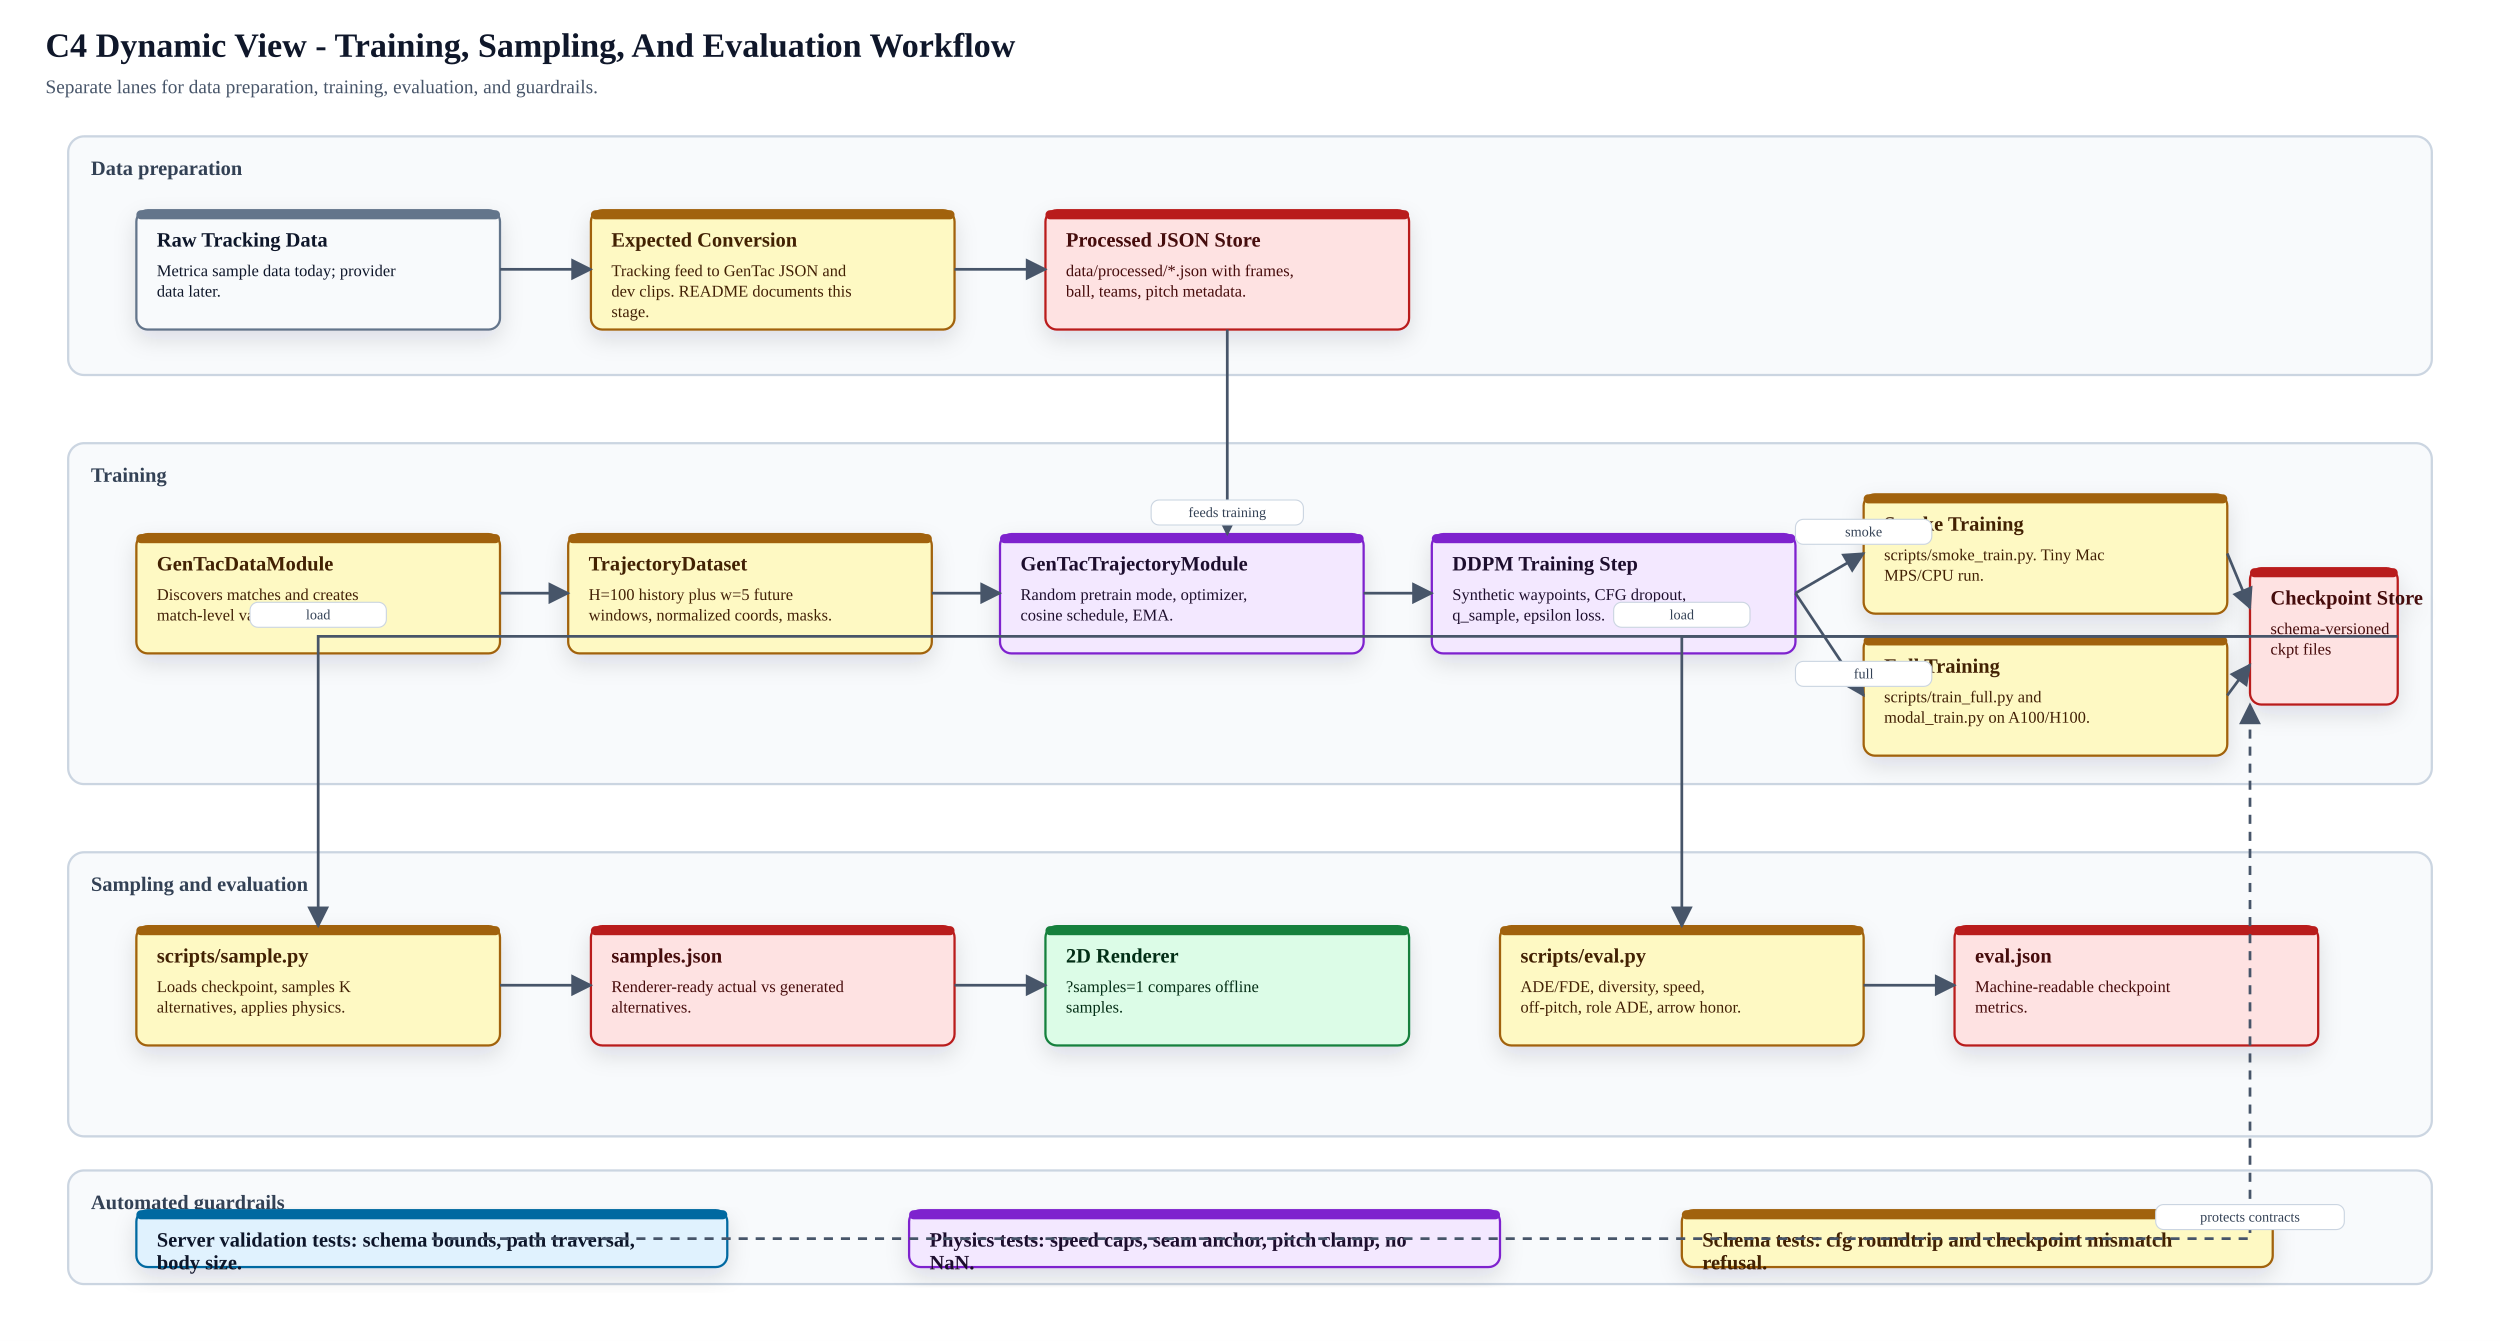
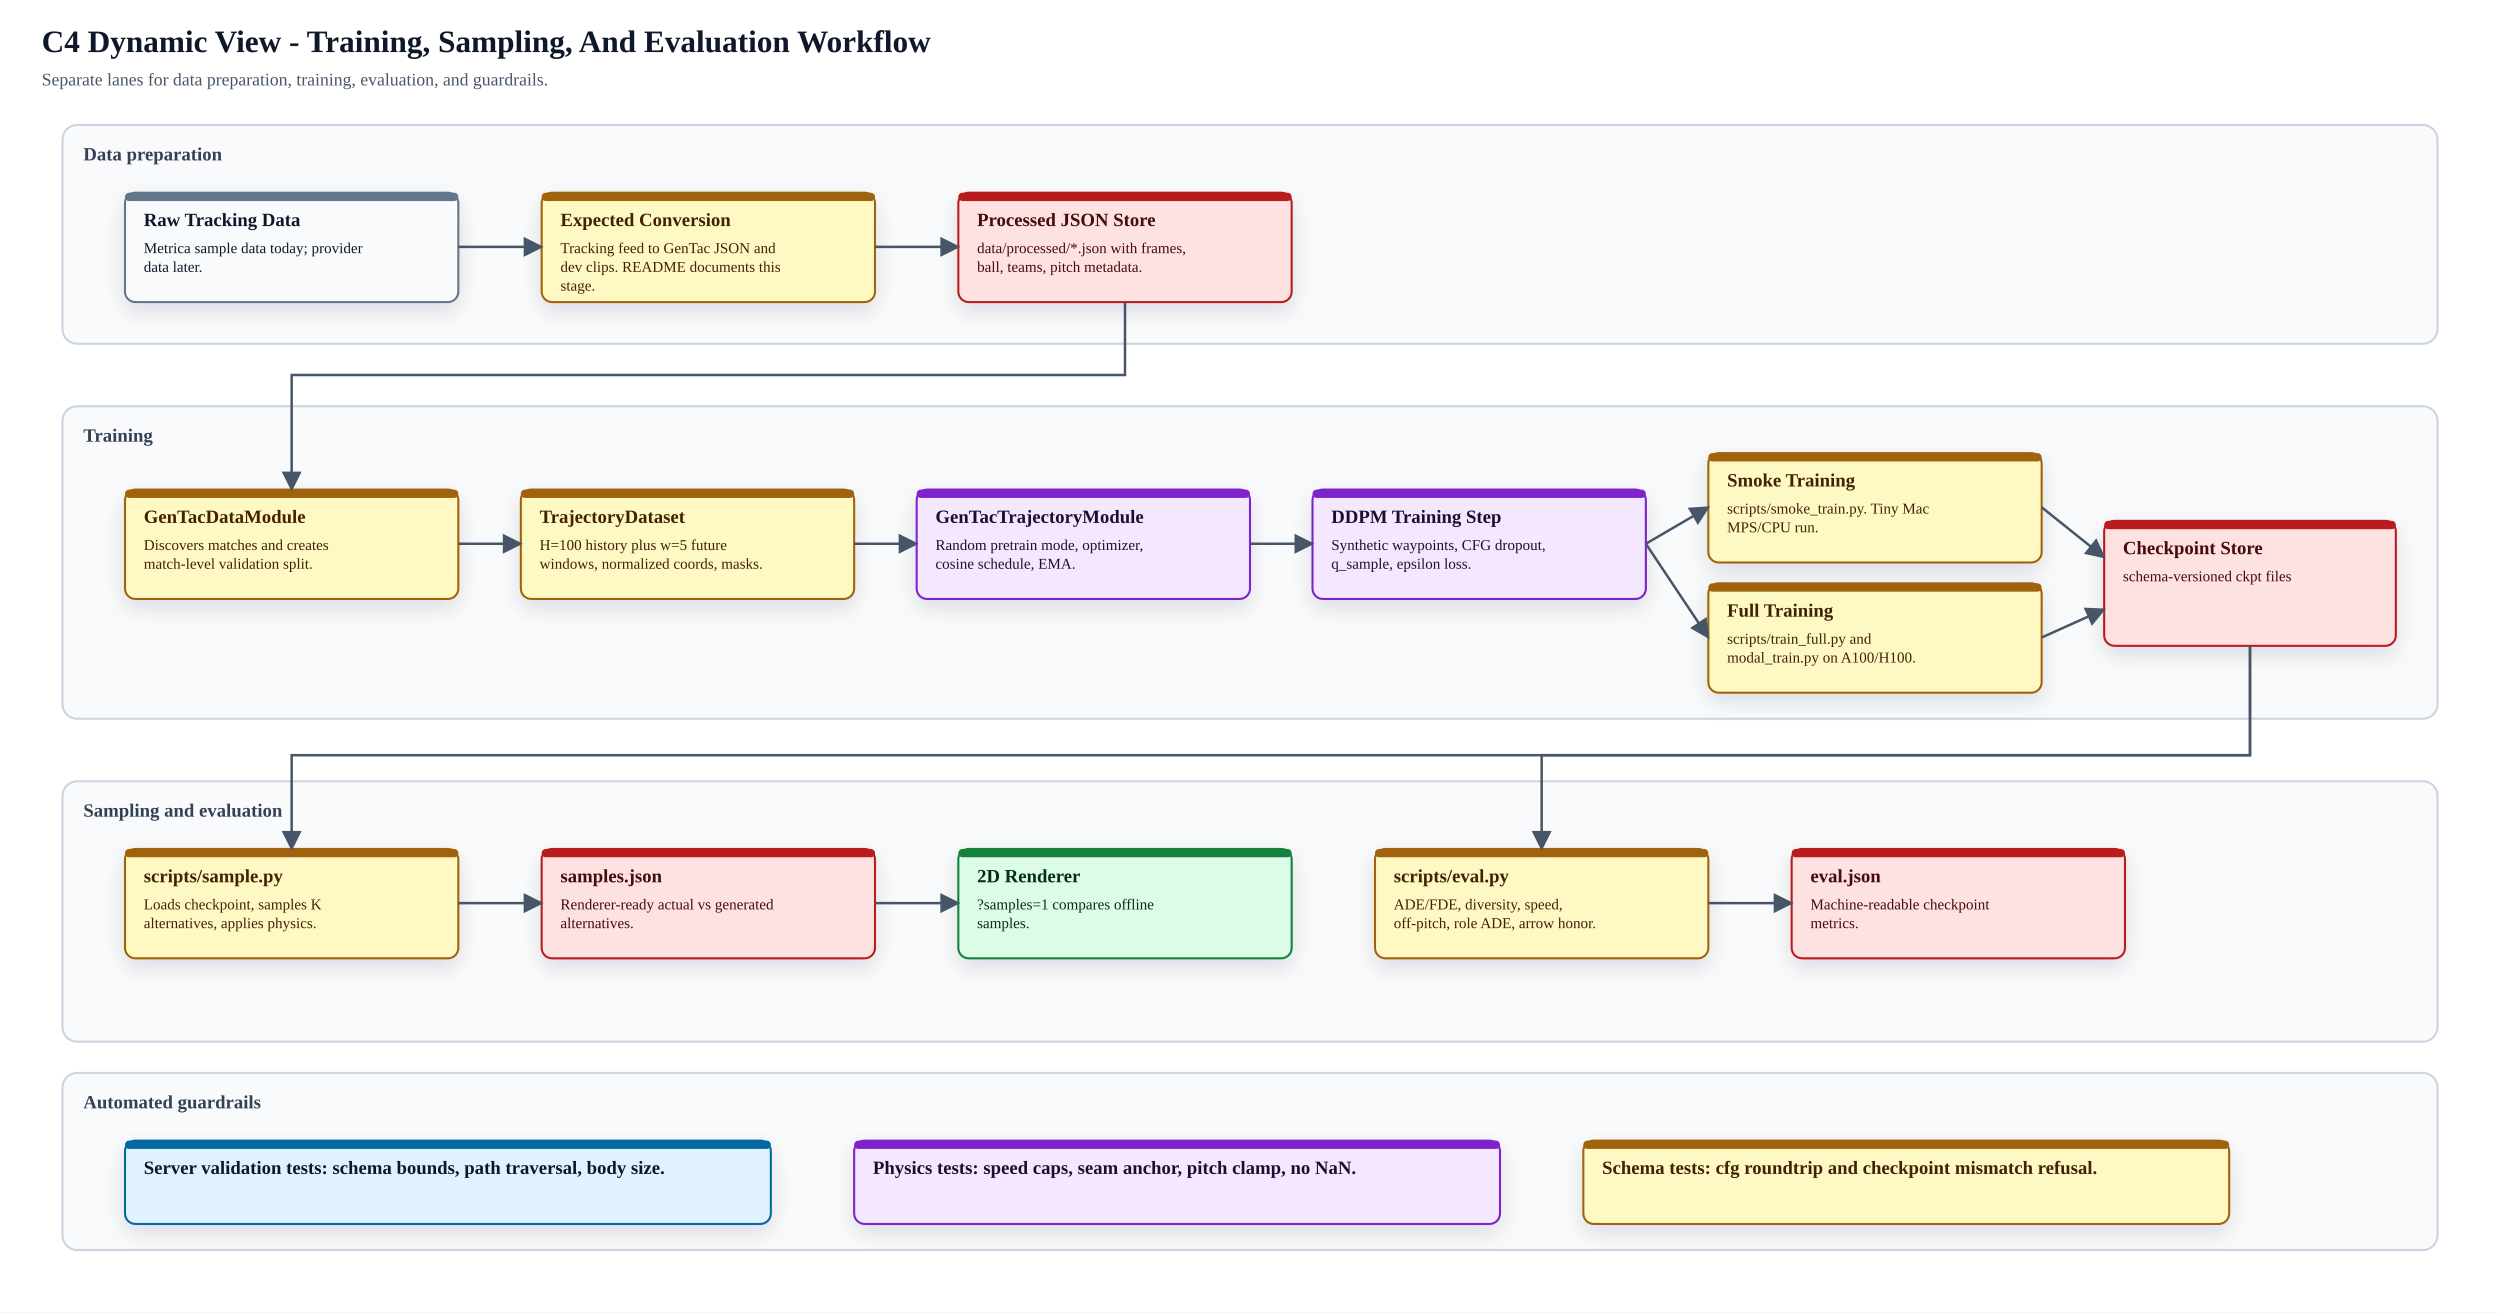
- <svg xmlns="http://www.w3.org/2000/svg" width="2200" height="1180" viewBox="0 0 2200 1180" role="img" aria-label="C4 Dynamic View - Training, Sampling, And Evaluation Workflow">
+ <svg xmlns="http://www.w3.org/2000/svg" width="2400" height="1260" viewBox="0 0 2400 1260" role="img" aria-label="C4 Dynamic View - Training, Sampling, And Evaluation Workflow">
  <defs>
    <marker id="arrow" viewBox="0 0 10 10" refX="9" refY="5" markerWidth="8" markerHeight="8" orient="auto-start-reverse">
      <path d="M 0 0 L 10 5 L 0 10 z" fill="#475569" />
    </marker>
    <filter id="shadow" x="-15%" y="-20%" width="130%" height="150%">
      <feDropShadow dx="0" dy="8" stdDeviation="10" flood-color="#0f172a" flood-opacity="0.12" />
    </filter>
  </defs>
  <rect width="100%" height="100%" fill="#ffffff" />
  <text x="40" y="50" font-size="30" font-weight="800" fill="#0f172a">C4 Dynamic View - Training, Sampling, And Evaluation Workflow</text>
  <text x="40" y="82" font-size="17" fill="#475569">Separate lanes for data preparation, training, evaluation, and guardrails.</text>
-   <rect x="60" y="120" width="2080" height="210" rx="14" fill="#f8fafc" stroke="#cbd5e1" stroke-width="2" />
+   <rect x="60" y="120" width="2280" height="210" rx="14" fill="#f8fafc" stroke="#cbd5e1" stroke-width="2" />
  <text x="80" y="154" font-size="18" font-weight="800" fill="#334155">Data preparation</text>
-   <rect x="60" y="390" width="2080" height="300" rx="14" fill="#f8fafc" stroke="#cbd5e1" stroke-width="2" />
+   <rect x="60" y="390" width="2280" height="300" rx="14" fill="#f8fafc" stroke="#cbd5e1" stroke-width="2" />
  <text x="80" y="424" font-size="18" font-weight="800" fill="#334155">Training</text>
-   <rect x="60" y="750" width="2080" height="250" rx="14" fill="#f8fafc" stroke="#cbd5e1" stroke-width="2" />
+   <rect x="60" y="750" width="2280" height="250" rx="14" fill="#f8fafc" stroke="#cbd5e1" stroke-width="2" />
  <text x="80" y="784" font-size="18" font-weight="800" fill="#334155">Sampling and evaluation</text>
-   <rect x="60" y="1030" width="2080" height="100" rx="14" fill="#f8fafc" stroke="#cbd5e1" stroke-width="2" />
+   <rect x="60" y="1030" width="2280" height="170" rx="14" fill="#f8fafc" stroke="#cbd5e1" stroke-width="2" />
  <text x="80" y="1064" font-size="18" font-weight="800" fill="#334155">Automated guardrails</text>
  <g filter="url(#shadow)">
    <rect x="120" y="185" width="320" height="105" rx="10" fill="#f8fafc" stroke="#64748b" stroke-width="2" />
    <rect x="120" y="185" width="320" height="8" rx="4" fill="#64748b" />
    <text x="138" y="217" font-size="18" font-weight="800" fill="#0f172a">Raw Tracking Data</text>
    <text x="138" y="243" font-size="14.5" fill="#0f172a">Metrica sample data today; provider</text>
    <text x="138" y="261" font-size="14.5" fill="#0f172a">data later.</text>
  </g>
  <g filter="url(#shadow)">
    <rect x="520" y="185" width="320" height="105" rx="10" fill="#fef9c3" stroke="#a16207" stroke-width="2" />
    <rect x="520" y="185" width="320" height="8" rx="4" fill="#a16207" />
    <text x="538" y="217" font-size="18" font-weight="800" fill="#422006">Expected Conversion</text>
    <text x="538" y="243" font-size="14.5" fill="#422006">Tracking feed to GenTac JSON and</text>
    <text x="538" y="261" font-size="14.5" fill="#422006">dev clips. README documents this</text>
    <text x="538" y="279" font-size="14.5" fill="#422006">stage.</text>
  </g>
  <g filter="url(#shadow)">
    <rect x="920" y="185" width="320" height="105" rx="10" fill="#fee2e2" stroke="#b91c1c" stroke-width="2" />
    <rect x="920" y="185" width="320" height="8" rx="4" fill="#b91c1c" />
    <text x="938" y="217" font-size="18" font-weight="800" fill="#450a0a">Processed JSON Store</text>
    <text x="938" y="243" font-size="14.5" fill="#450a0a">data/processed/*.json with frames,</text>
    <text x="938" y="261" font-size="14.5" fill="#450a0a">ball, teams, pitch metadata.</text>
  </g>
  <g filter="url(#shadow)">
    <rect x="120" y="470" width="320" height="105" rx="10" fill="#fef9c3" stroke="#a16207" stroke-width="2" />
    <rect x="120" y="470" width="320" height="8" rx="4" fill="#a16207" />
    <text x="138" y="502" font-size="18" font-weight="800" fill="#422006">GenTacDataModule</text>
    <text x="138" y="528" font-size="14.5" fill="#422006">Discovers matches and creates</text>
    <text x="138" y="546" font-size="14.5" fill="#422006">match-level validation split.</text>
  </g>
  <g filter="url(#shadow)">
    <rect x="500" y="470" width="320" height="105" rx="10" fill="#fef9c3" stroke="#a16207" stroke-width="2" />
    <rect x="500" y="470" width="320" height="8" rx="4" fill="#a16207" />
    <text x="518" y="502" font-size="18" font-weight="800" fill="#422006">TrajectoryDataset</text>
    <text x="518" y="528" font-size="14.5" fill="#422006">H=100 history plus w=5 future</text>
    <text x="518" y="546" font-size="14.5" fill="#422006">windows, normalized coords, masks.</text>
  </g>
  <g filter="url(#shadow)">
    <rect x="880" y="470" width="320" height="105" rx="10" fill="#f3e8ff" stroke="#7e22ce" stroke-width="2" />
    <rect x="880" y="470" width="320" height="8" rx="4" fill="#7e22ce" />
    <text x="898" y="502" font-size="18" font-weight="800" fill="#1f102e">GenTacTrajectoryModule</text>
    <text x="898" y="528" font-size="14.5" fill="#1f102e">Random pretrain mode, optimizer,</text>
    <text x="898" y="546" font-size="14.5" fill="#1f102e">cosine schedule, EMA.</text>
  </g>
  <g filter="url(#shadow)">
    <rect x="1260" y="470" width="320" height="105" rx="10" fill="#f3e8ff" stroke="#7e22ce" stroke-width="2" />
    <rect x="1260" y="470" width="320" height="8" rx="4" fill="#7e22ce" />
    <text x="1278" y="502" font-size="18" font-weight="800" fill="#1f102e">DDPM Training Step</text>
    <text x="1278" y="528" font-size="14.5" fill="#1f102e">Synthetic waypoints, CFG dropout,</text>
    <text x="1278" y="546" font-size="14.5" fill="#1f102e">q_sample, epsilon loss.</text>
  </g>
  <g filter="url(#shadow)">
    <rect x="1640" y="435" width="320" height="105" rx="10" fill="#fef9c3" stroke="#a16207" stroke-width="2" />
    <rect x="1640" y="435" width="320" height="8" rx="4" fill="#a16207" />
    <text x="1658" y="467" font-size="18" font-weight="800" fill="#422006">Smoke Training</text>
    <text x="1658" y="493" font-size="14.5" fill="#422006">scripts/smoke_train.py. Tiny Mac</text>
    <text x="1658" y="511" font-size="14.5" fill="#422006">MPS/CPU run.</text>
  </g>
  <g filter="url(#shadow)">
    <rect x="1640" y="560" width="320" height="105" rx="10" fill="#fef9c3" stroke="#a16207" stroke-width="2" />
    <rect x="1640" y="560" width="320" height="8" rx="4" fill="#a16207" />
    <text x="1658" y="592" font-size="18" font-weight="800" fill="#422006">Full Training</text>
    <text x="1658" y="618" font-size="14.5" fill="#422006">scripts/train_full.py and</text>
    <text x="1658" y="636" font-size="14.5" fill="#422006">modal_train.py on A100/H100.</text>
  </g>
  <g filter="url(#shadow)">
-     <rect x="1980" y="500" width="130" height="120" rx="10" fill="#fee2e2" stroke="#b91c1c" stroke-width="2" />
-     <rect x="1980" y="500" width="130" height="8" rx="4" fill="#b91c1c" />
-     <text x="1998" y="532" font-size="18" font-weight="800" fill="#450a0a">Checkpoint Store</text>
-     <text x="1998" y="558" font-size="14.5" fill="#450a0a">schema-versioned</text>
-     <text x="1998" y="576" font-size="14.5" fill="#450a0a">ckpt files</text>
+     <rect x="2020" y="500" width="280" height="120" rx="10" fill="#fee2e2" stroke="#b91c1c" stroke-width="2" />
+     <rect x="2020" y="500" width="280" height="8" rx="4" fill="#b91c1c" />
+     <text x="2038" y="532" font-size="18" font-weight="800" fill="#450a0a">Checkpoint Store</text>
+     <text x="2038" y="558" font-size="14.5" fill="#450a0a">schema-versioned ckpt files</text>
  </g>
  <g filter="url(#shadow)">
    <rect x="120" y="815" width="320" height="105" rx="10" fill="#fef9c3" stroke="#a16207" stroke-width="2" />
    <rect x="120" y="815" width="320" height="8" rx="4" fill="#a16207" />
    <text x="138" y="847" font-size="18" font-weight="800" fill="#422006">scripts/sample.py</text>
    <text x="138" y="873" font-size="14.5" fill="#422006">Loads checkpoint, samples K</text>
    <text x="138" y="891" font-size="14.5" fill="#422006">alternatives, applies physics.</text>
  </g>
  <g filter="url(#shadow)">
    <rect x="520" y="815" width="320" height="105" rx="10" fill="#fee2e2" stroke="#b91c1c" stroke-width="2" />
    <rect x="520" y="815" width="320" height="8" rx="4" fill="#b91c1c" />
    <text x="538" y="847" font-size="18" font-weight="800" fill="#450a0a">samples.json</text>
    <text x="538" y="873" font-size="14.5" fill="#450a0a">Renderer-ready actual vs generated</text>
    <text x="538" y="891" font-size="14.5" fill="#450a0a">alternatives.</text>
  </g>
  <g filter="url(#shadow)">
    <rect x="920" y="815" width="320" height="105" rx="10" fill="#dcfce7" stroke="#15803d" stroke-width="2" />
    <rect x="920" y="815" width="320" height="8" rx="4" fill="#15803d" />
    <text x="938" y="847" font-size="18" font-weight="800" fill="#052e16">2D Renderer</text>
    <text x="938" y="873" font-size="14.5" fill="#052e16">?samples=1 compares offline</text>
    <text x="938" y="891" font-size="14.5" fill="#052e16">samples.</text>
  </g>
  <g filter="url(#shadow)">
    <rect x="1320" y="815" width="320" height="105" rx="10" fill="#fef9c3" stroke="#a16207" stroke-width="2" />
    <rect x="1320" y="815" width="320" height="8" rx="4" fill="#a16207" />
    <text x="1338" y="847" font-size="18" font-weight="800" fill="#422006">scripts/eval.py</text>
    <text x="1338" y="873" font-size="14.5" fill="#422006">ADE/FDE, diversity, speed,</text>
    <text x="1338" y="891" font-size="14.5" fill="#422006">off-pitch, role ADE, arrow honor.</text>
  </g>
  <g filter="url(#shadow)">
    <rect x="1720" y="815" width="320" height="105" rx="10" fill="#fee2e2" stroke="#b91c1c" stroke-width="2" />
    <rect x="1720" y="815" width="320" height="8" rx="4" fill="#b91c1c" />
    <text x="1738" y="847" font-size="18" font-weight="800" fill="#450a0a">eval.json</text>
    <text x="1738" y="873" font-size="14.5" fill="#450a0a">Machine-readable checkpoint</text>
    <text x="1738" y="891" font-size="14.5" fill="#450a0a">metrics.</text>
  </g>
  <g filter="url(#shadow)">
-     <rect x="120" y="1065" width="520" height="50" rx="10" fill="#e0f2fe" stroke="#0369a1" stroke-width="2" />
-     <rect x="120" y="1065" width="520" height="8" rx="4" fill="#0369a1" />
-     <text x="138" y="1097" font-size="18" font-weight="800" fill="#0f172a">Server validation tests: schema bounds, path traversal,</text>
-     <text x="138" y="1117" font-size="18" font-weight="800" fill="#0f172a">body size.</text>
-     <text x="138" y="1143" font-size="14.5" fill="#0f172a" />
+     <rect x="120" y="1095" width="620" height="80" rx="10" fill="#e0f2fe" stroke="#0369a1" stroke-width="2" />
+     <rect x="120" y="1095" width="620" height="8" rx="4" fill="#0369a1" />
+     <text x="138" y="1127" font-size="18" font-weight="800" fill="#0f172a">Server validation tests: schema bounds, path traversal, body size.</text>
+     <text x="138" y="1153" font-size="14.5" fill="#0f172a" />
  </g>
  <g filter="url(#shadow)">
-     <rect x="800" y="1065" width="520" height="50" rx="10" fill="#f3e8ff" stroke="#7e22ce" stroke-width="2" />
-     <rect x="800" y="1065" width="520" height="8" rx="4" fill="#7e22ce" />
-     <text x="818" y="1097" font-size="18" font-weight="800" fill="#1f102e">Physics tests: speed caps, seam anchor, pitch clamp, no</text>
-     <text x="818" y="1117" font-size="18" font-weight="800" fill="#1f102e">NaN.</text>
-     <text x="818" y="1143" font-size="14.5" fill="#1f102e" />
+     <rect x="820" y="1095" width="620" height="80" rx="10" fill="#f3e8ff" stroke="#7e22ce" stroke-width="2" />
+     <rect x="820" y="1095" width="620" height="8" rx="4" fill="#7e22ce" />
+     <text x="838" y="1127" font-size="18" font-weight="800" fill="#1f102e">Physics tests: speed caps, seam anchor, pitch clamp, no NaN.</text>
+     <text x="838" y="1153" font-size="14.5" fill="#1f102e" />
  </g>
  <g filter="url(#shadow)">
-     <rect x="1480" y="1065" width="520" height="50" rx="10" fill="#fef9c3" stroke="#a16207" stroke-width="2" />
-     <rect x="1480" y="1065" width="520" height="8" rx="4" fill="#a16207" />
-     <text x="1498" y="1097" font-size="18" font-weight="800" fill="#422006">Schema tests: cfg roundtrip and checkpoint mismatch</text>
-     <text x="1498" y="1117" font-size="18" font-weight="800" fill="#422006">refusal.</text>
-     <text x="1498" y="1143" font-size="14.5" fill="#422006" />
+     <rect x="1520" y="1095" width="620" height="80" rx="10" fill="#fef9c3" stroke="#a16207" stroke-width="2" />
+     <rect x="1520" y="1095" width="620" height="8" rx="4" fill="#a16207" />
+     <text x="1538" y="1127" font-size="18" font-weight="800" fill="#422006">Schema tests: cfg roundtrip and checkpoint mismatch refusal.</text>
+     <text x="1538" y="1153" font-size="14.5" fill="#422006" />
  </g>
  <path d="M 440 237 L 520 237" fill="none" stroke="#475569" stroke-width="2.4" marker-end="url(#arrow)" />
  <path d="M 840 237 L 920 237" fill="none" stroke="#475569" stroke-width="2.4" marker-end="url(#arrow)" />
-   <path d="M 1080 290 L 1080 470" fill="none" stroke="#475569" stroke-width="2.4" marker-end="url(#arrow)" />
-   <rect x="1013" y="440" width="134" height="22" rx="7" fill="#ffffff" stroke="#cbd5e1" />
-   <text x="1080" y="455" text-anchor="middle" font-size="12.5" fill="#334155">feeds training</text>
+   <path d="M 1080 290 L 1080 360 L 280 360 L 280 470" fill="none" stroke="#475569" stroke-width="2.4" marker-end="url(#arrow)" />
  <path d="M 440 522 L 500 522" fill="none" stroke="#475569" stroke-width="2.4" marker-end="url(#arrow)" />
  <path d="M 820 522 L 880 522" fill="none" stroke="#475569" stroke-width="2.4" marker-end="url(#arrow)" />
  <path d="M 1200 522 L 1260 522" fill="none" stroke="#475569" stroke-width="2.4" marker-end="url(#arrow)" />
  <path d="M 1580 522 L 1640 487" fill="none" stroke="#475569" stroke-width="2.4" marker-end="url(#arrow)" />
-   <rect x="1580" y="457" width="120" height="22" rx="7" fill="#ffffff" stroke="#cbd5e1" />
-   <text x="1640" y="472" text-anchor="middle" font-size="12.5" fill="#334155">smoke</text>
  <path d="M 1580 522 L 1640 612" fill="none" stroke="#475569" stroke-width="2.4" marker-end="url(#arrow)" />
-   <rect x="1580" y="582" width="120" height="22" rx="7" fill="#ffffff" stroke="#cbd5e1" />
-   <text x="1640" y="597" text-anchor="middle" font-size="12.5" fill="#334155">full</text>
-   <path d="M 1960 487 L 1980 535" fill="none" stroke="#475569" stroke-width="2.4" marker-end="url(#arrow)" />
-   <path d="M 1960 612 L 1980 585" fill="none" stroke="#475569" stroke-width="2.4" marker-end="url(#arrow)" />
-   <path d="M 1980 560 L 280 560 L 280 815" fill="none" stroke="#475569" stroke-width="2.4" marker-end="url(#arrow)" />
-   <rect x="220" y="530" width="120" height="22" rx="7" fill="#ffffff" stroke="#cbd5e1" />
-   <text x="280" y="545" text-anchor="middle" font-size="12.5" fill="#334155">load</text>
+   <path d="M 1960 487 L 2020 535" fill="none" stroke="#475569" stroke-width="2.4" marker-end="url(#arrow)" />
+   <path d="M 1960 612 L 2020 585" fill="none" stroke="#475569" stroke-width="2.4" marker-end="url(#arrow)" />
+   <path d="M 2160 620 L 2160 725 L 280 725 L 280 815" fill="none" stroke="#475569" stroke-width="2.4" marker-end="url(#arrow)" />
  <path d="M 440 867 L 520 867" fill="none" stroke="#475569" stroke-width="2.4" marker-end="url(#arrow)" />
  <path d="M 840 867 L 920 867" fill="none" stroke="#475569" stroke-width="2.4" marker-end="url(#arrow)" />
-   <path d="M 2110 560 L 1480 560 L 1480 815" fill="none" stroke="#475569" stroke-width="2.4" marker-end="url(#arrow)" />
-   <rect x="1420" y="530" width="120" height="22" rx="7" fill="#ffffff" stroke="#cbd5e1" />
-   <text x="1480" y="545" text-anchor="middle" font-size="12.5" fill="#334155">load</text>
+   <path d="M 2160 620 L 2160 725 L 1480 725 L 1480 815" fill="none" stroke="#475569" stroke-width="2.4" marker-end="url(#arrow)" />
  <path d="M 1640 867 L 1720 867" fill="none" stroke="#475569" stroke-width="2.4" marker-end="url(#arrow)" />
-   <path d="M 380 1090 L 1980 1090 L 1980 620" fill="none" stroke="#475569" stroke-width="2.4" stroke-dasharray="8 7" marker-end="url(#arrow)" />
-   <rect x="1897" y="1060" width="166" height="22" rx="7" fill="#ffffff" stroke="#cbd5e1" />
-   <text x="1980" y="1075" text-anchor="middle" font-size="12.5" fill="#334155">protects contracts</text>
</svg>
